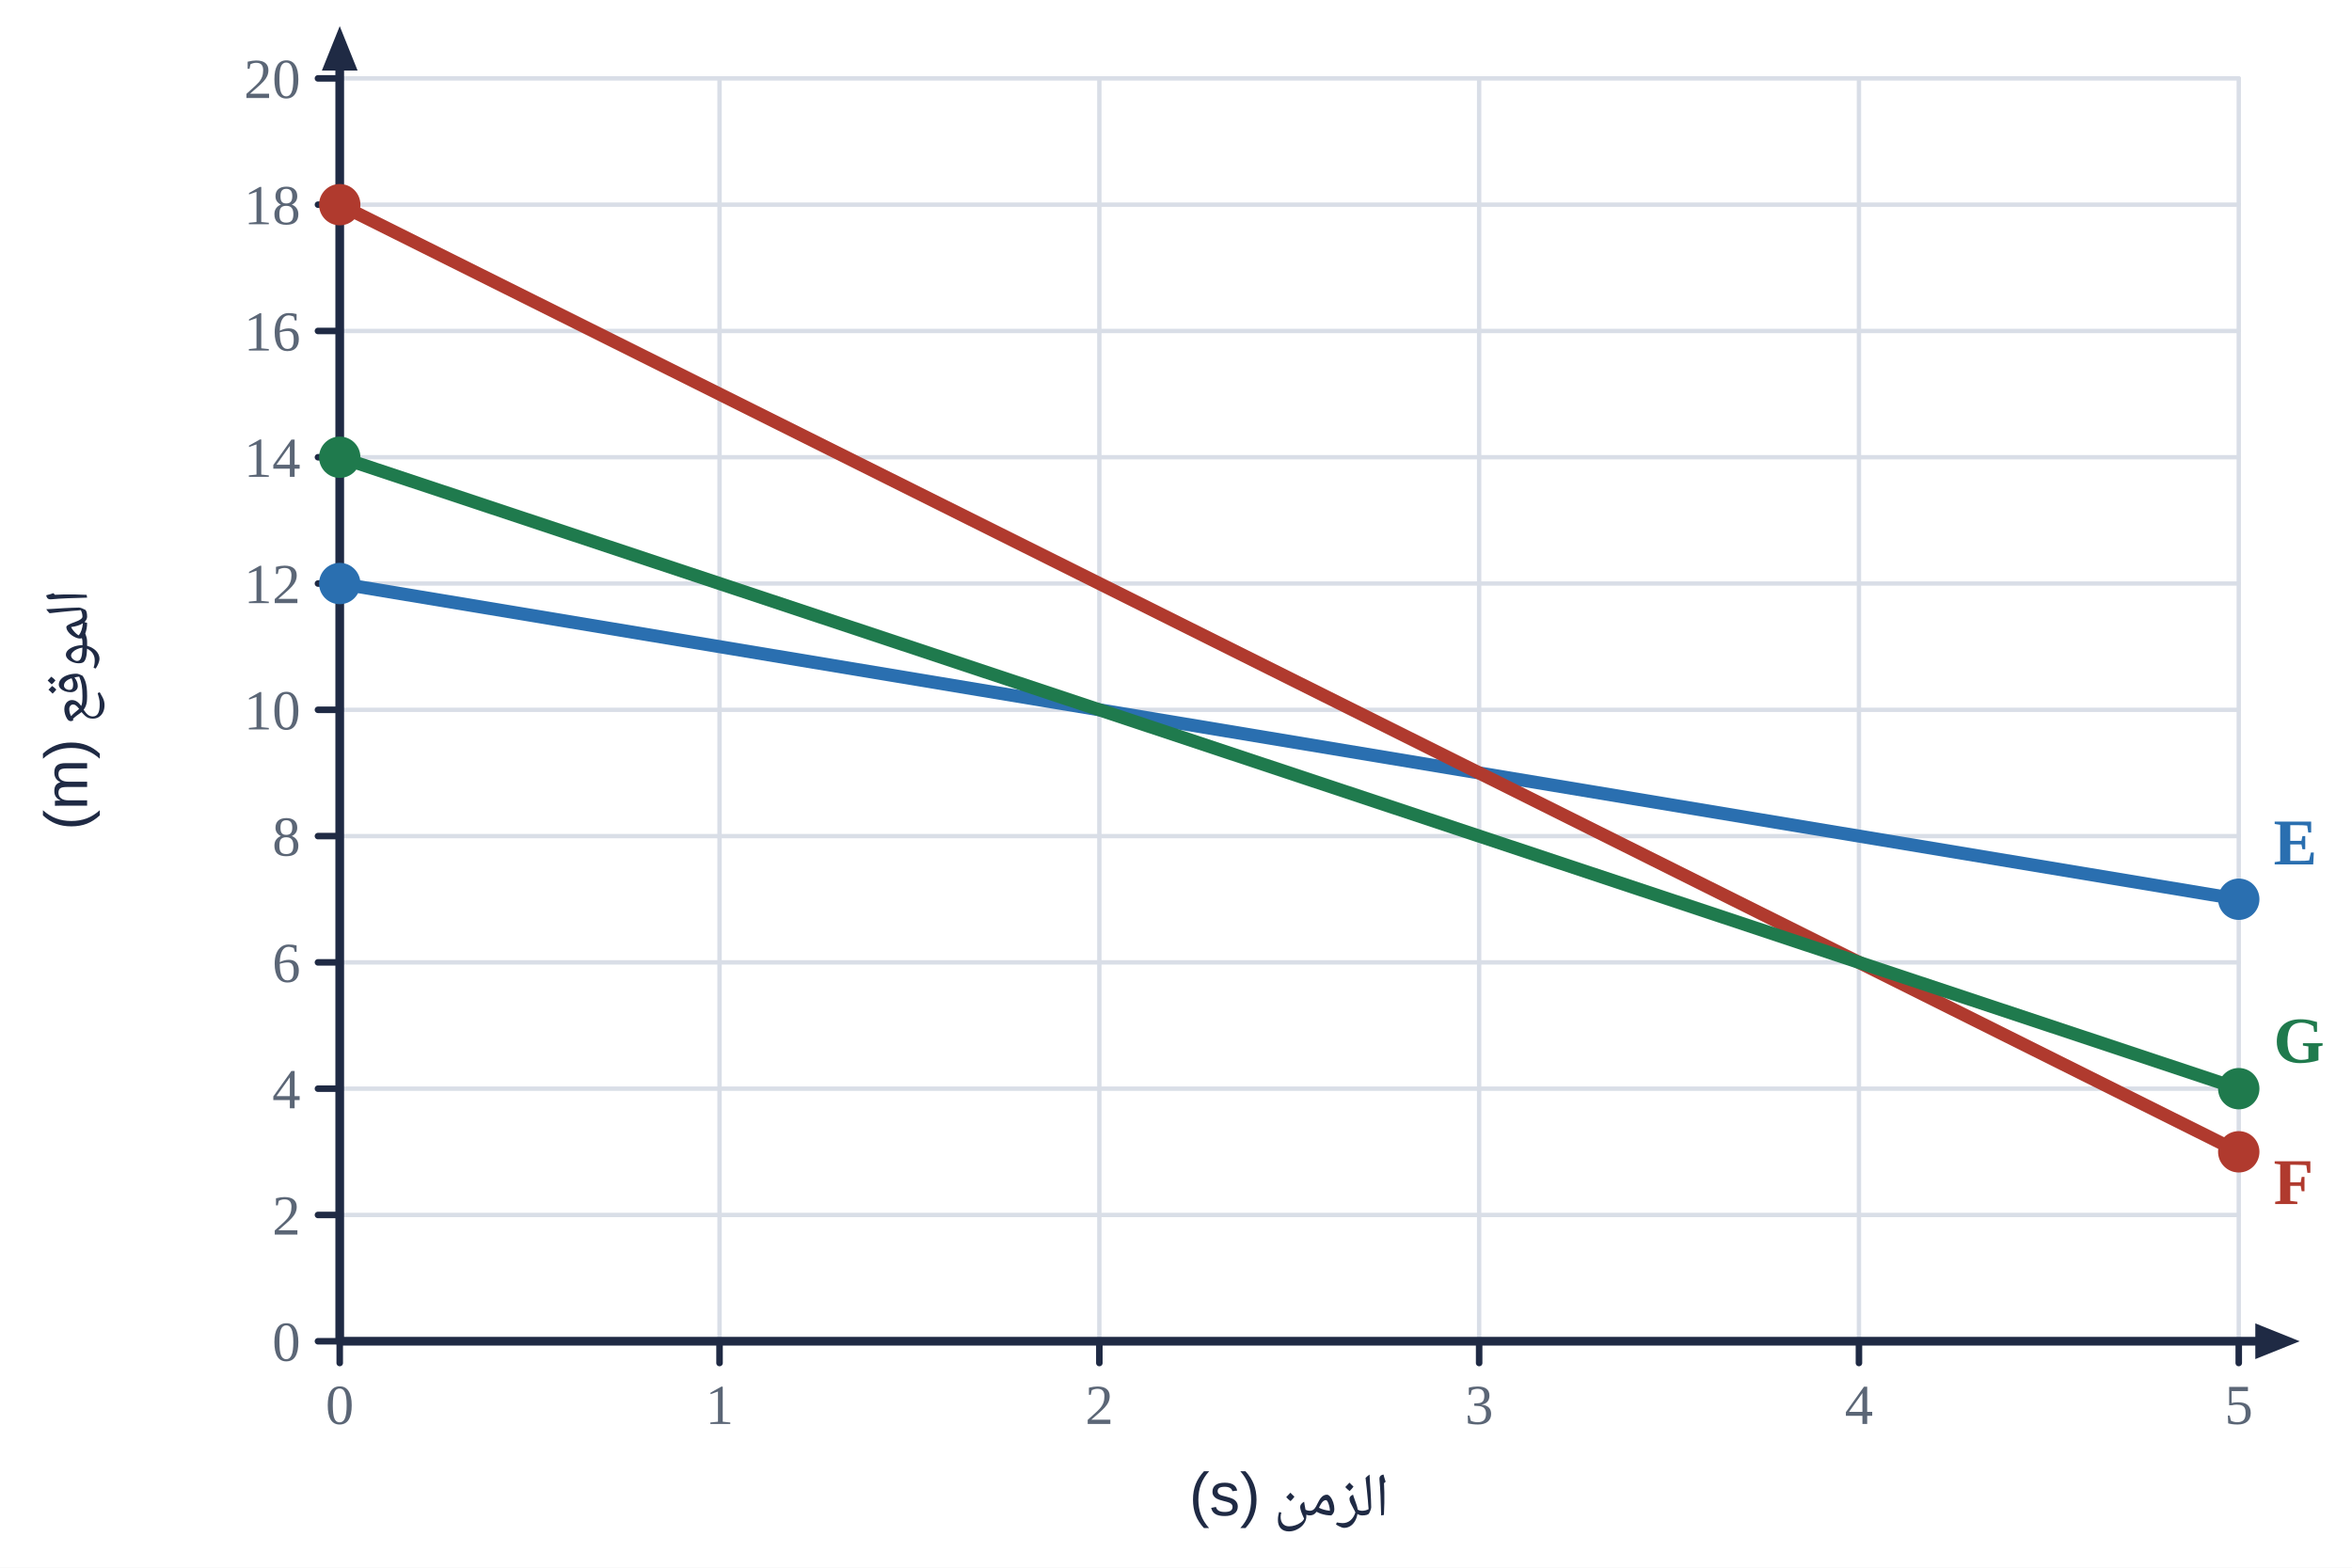
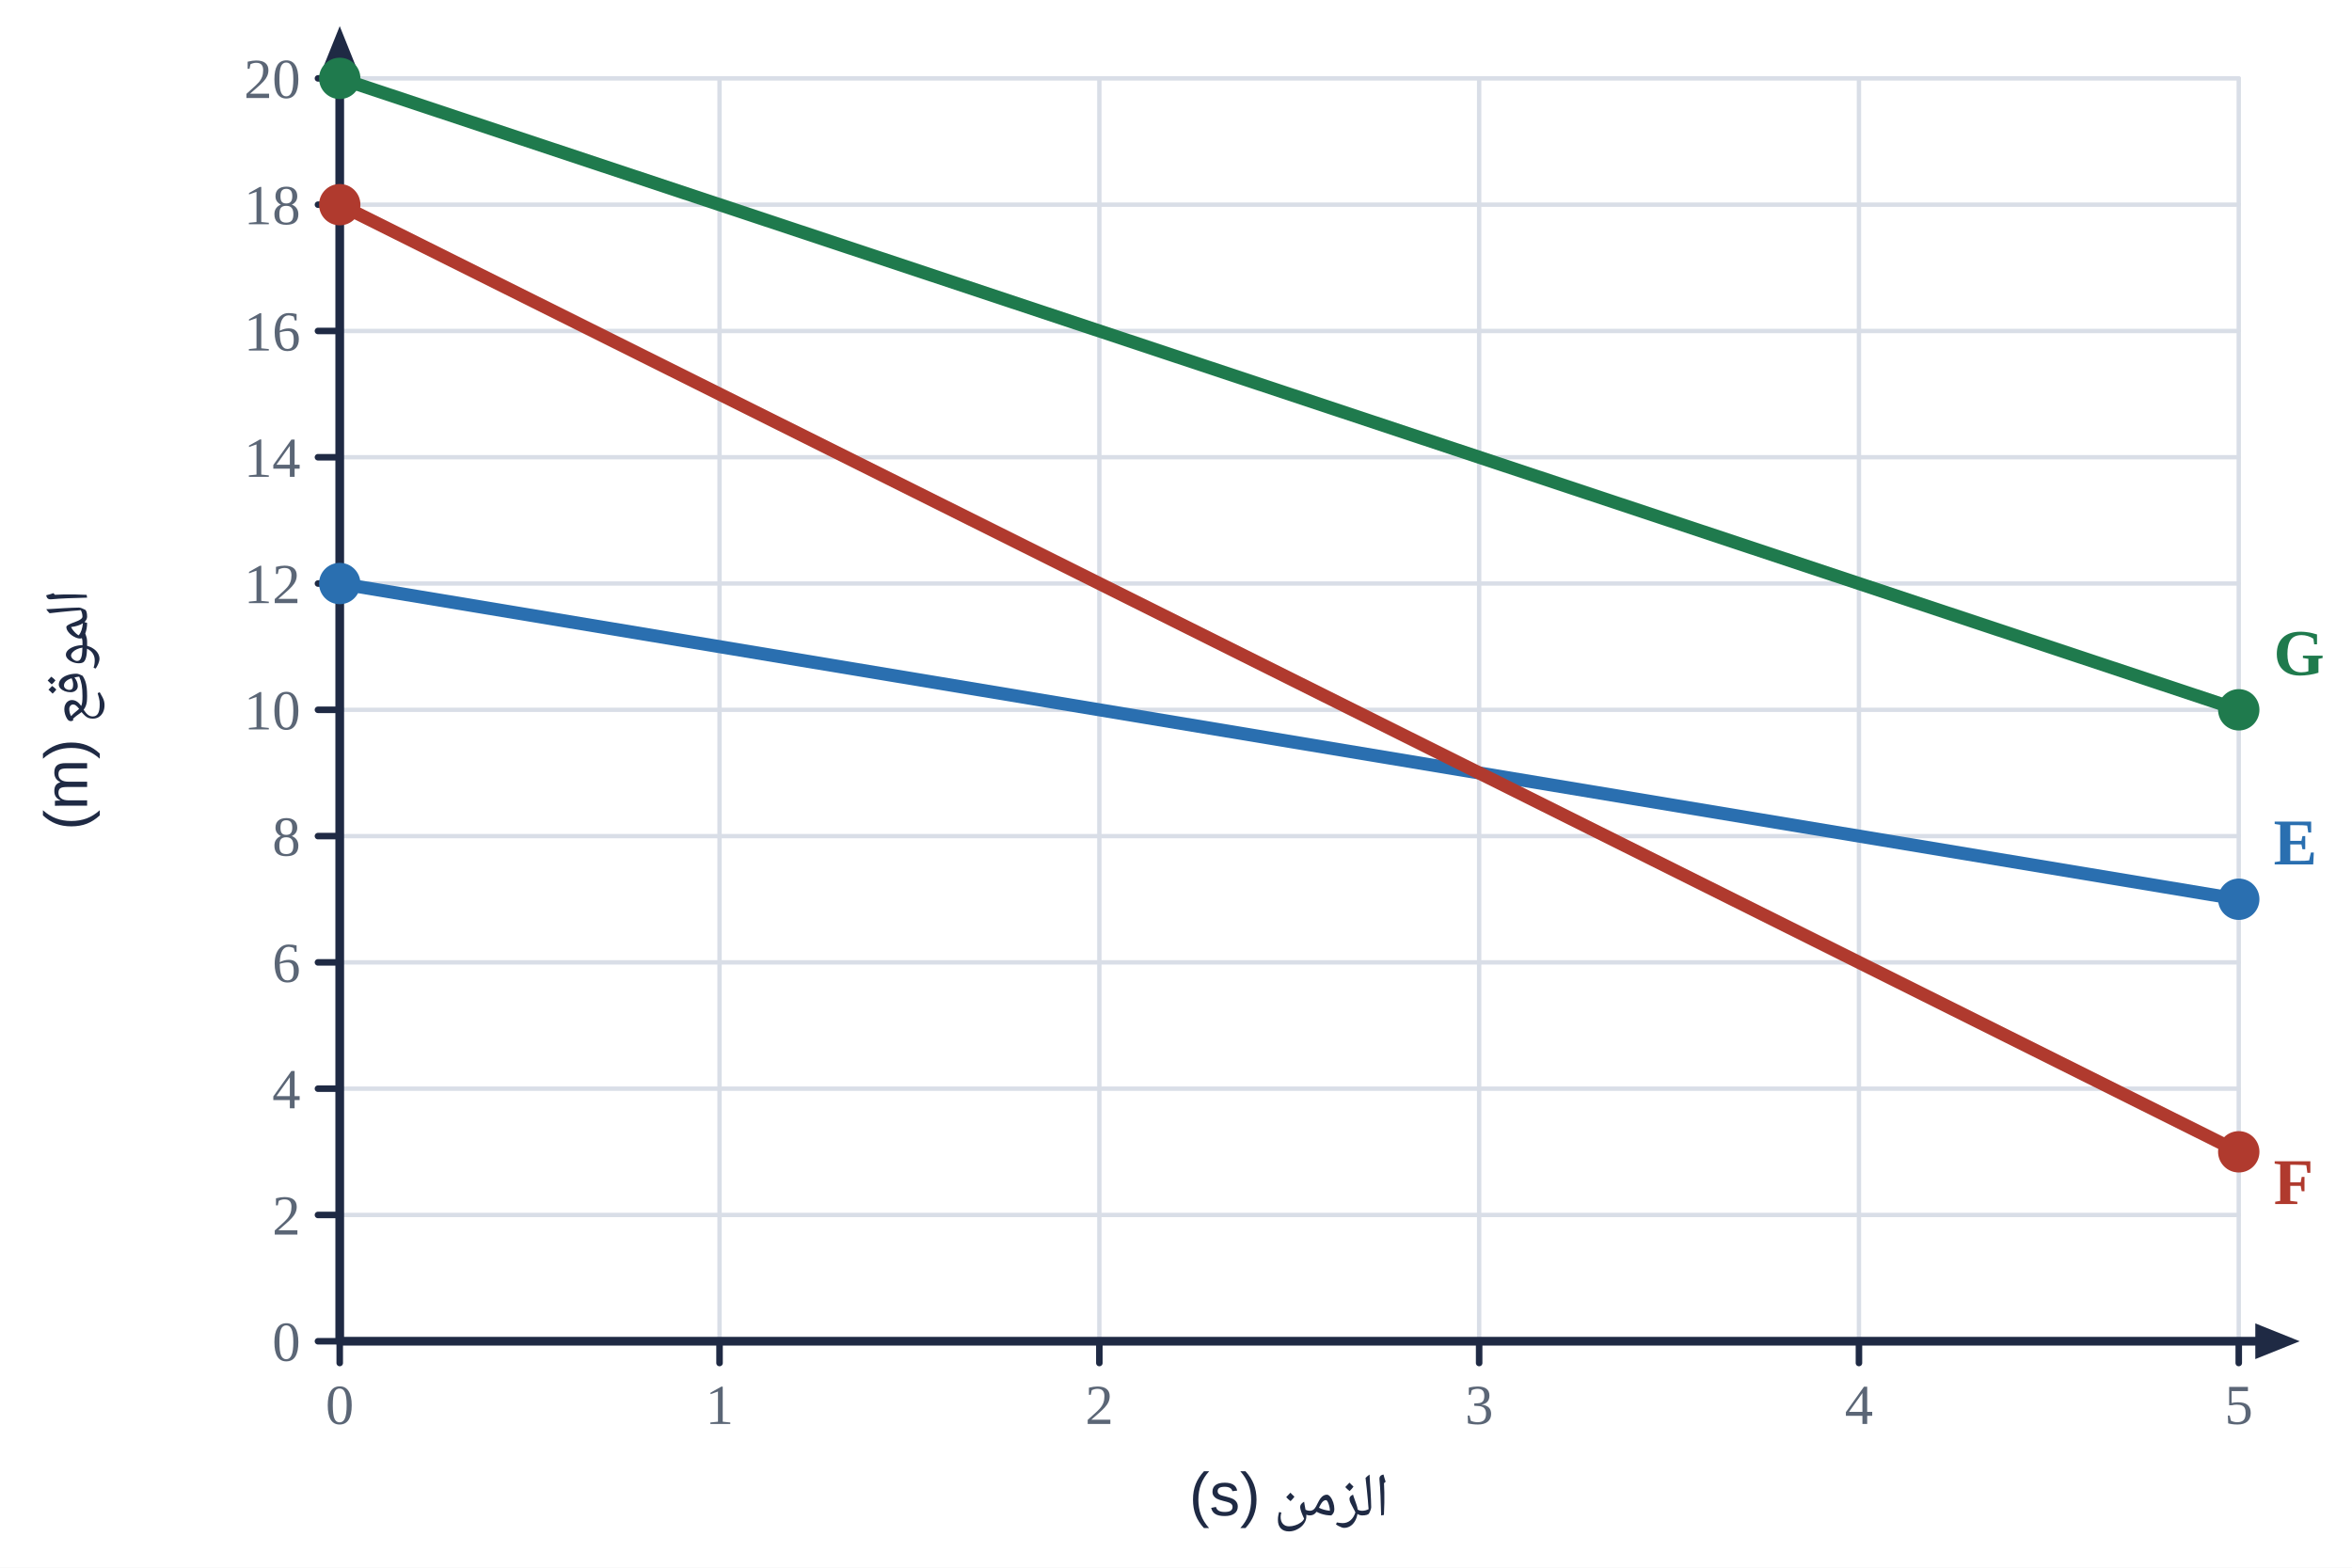
<svg xmlns="http://www.w3.org/2000/svg" viewBox="0 0 540 360" width="540" height="360">
  <rect width="540" height="360" fill="#fff" />
  <line x1="78.0" y1="18.0" x2="78.0" y2="308.0" stroke="#d9dee7" stroke-width="1" stroke-linecap="round" />
  <line x1="165.2" y1="18.0" x2="165.2" y2="308.0" stroke="#d9dee7" stroke-width="1" stroke-linecap="round" />
  <line x1="252.4" y1="18.0" x2="252.4" y2="308.0" stroke="#d9dee7" stroke-width="1" stroke-linecap="round" />
  <line x1="339.6" y1="18.0" x2="339.6" y2="308.0" stroke="#d9dee7" stroke-width="1" stroke-linecap="round" />
  <line x1="426.8" y1="18.0" x2="426.8" y2="308.0" stroke="#d9dee7" stroke-width="1" stroke-linecap="round" />
  <line x1="514.0" y1="18.0" x2="514.0" y2="308.0" stroke="#d9dee7" stroke-width="1" stroke-linecap="round" />
  <line x1="78.0" y1="308.0" x2="514.0" y2="308.0" stroke="#d9dee7" stroke-width="1" stroke-linecap="round" />
  <line x1="78.0" y1="279.0" x2="514.0" y2="279.0" stroke="#d9dee7" stroke-width="1" stroke-linecap="round" />
  <line x1="78.0" y1="250.0" x2="514.0" y2="250.0" stroke="#d9dee7" stroke-width="1" stroke-linecap="round" />
  <line x1="78.0" y1="221.0" x2="514.0" y2="221.0" stroke="#d9dee7" stroke-width="1" stroke-linecap="round" />
  <line x1="78.0" y1="192.0" x2="514.0" y2="192.0" stroke="#d9dee7" stroke-width="1" stroke-linecap="round" />
  <line x1="78.0" y1="163.0" x2="514.0" y2="163.0" stroke="#d9dee7" stroke-width="1" stroke-linecap="round" />
  <line x1="78.0" y1="134.0" x2="514.0" y2="134.0" stroke="#d9dee7" stroke-width="1" stroke-linecap="round" />
  <line x1="78.0" y1="105.0" x2="514.0" y2="105.0" stroke="#d9dee7" stroke-width="1" stroke-linecap="round" />
  <line x1="78.0" y1="76.0" x2="514.0" y2="76.0" stroke="#d9dee7" stroke-width="1" stroke-linecap="round" />
  <line x1="78.0" y1="47.0" x2="514.0" y2="47.0" stroke="#d9dee7" stroke-width="1" stroke-linecap="round" />
  <line x1="78.0" y1="18.0" x2="514.0" y2="18.0" stroke="#d9dee7" stroke-width="1" stroke-linecap="round" />
  <line x1="78.0" y1="308.0" x2="521.4" y2="308.0" stroke="#1f2a44" stroke-width="2" stroke-linecap="round" />
  <polygon points="528.0,308.0 517.8,312.1 517.8,303.9" fill="#1f2a44" />
  <line x1="78.0" y1="308.0" x2="78.0" y2="12.6" stroke="#1f2a44" stroke-width="2" stroke-linecap="round" />
  <polygon points="78.0,6.0 82.1,16.2 73.9,16.2" fill="#1f2a44" />
  <line x1="78.0" y1="308.0" x2="78.0" y2="313.0" stroke="#1f2a44" stroke-width="1.5" stroke-linecap="round" />
  <text x="78.0" y="327.0" text-anchor="middle" font-size="13" fill="#5b6676" font-weight="normal" font-family="'Times New Roman',Times,serif">0</text>
  <line x1="165.2" y1="308.0" x2="165.2" y2="313.0" stroke="#1f2a44" stroke-width="1.5" stroke-linecap="round" />
  <text x="165.2" y="327.0" text-anchor="middle" font-size="13" fill="#5b6676" font-weight="normal" font-family="'Times New Roman',Times,serif">1</text>
  <line x1="252.4" y1="308.0" x2="252.4" y2="313.0" stroke="#1f2a44" stroke-width="1.5" stroke-linecap="round" />
  <text x="252.4" y="327.0" text-anchor="middle" font-size="13" fill="#5b6676" font-weight="normal" font-family="'Times New Roman',Times,serif">2</text>
  <line x1="339.6" y1="308.0" x2="339.6" y2="313.0" stroke="#1f2a44" stroke-width="1.5" stroke-linecap="round" />
  <text x="339.6" y="327.0" text-anchor="middle" font-size="13" fill="#5b6676" font-weight="normal" font-family="'Times New Roman',Times,serif">3</text>
  <line x1="426.8" y1="308.0" x2="426.8" y2="313.0" stroke="#1f2a44" stroke-width="1.5" stroke-linecap="round" />
  <text x="426.8" y="327.0" text-anchor="middle" font-size="13" fill="#5b6676" font-weight="normal" font-family="'Times New Roman',Times,serif">4</text>
  <line x1="514.0" y1="308.0" x2="514.0" y2="313.0" stroke="#1f2a44" stroke-width="1.5" stroke-linecap="round" />
  <text x="514.0" y="327.0" text-anchor="middle" font-size="13" fill="#5b6676" font-weight="normal" font-family="'Times New Roman',Times,serif">5</text>
  <line x1="73.0" y1="308.0" x2="78.0" y2="308.0" stroke="#1f2a44" stroke-width="1.5" stroke-linecap="round" />
  <text x="69.0" y="312.5" text-anchor="end" font-size="13" fill="#5b6676" font-weight="normal" font-family="'Times New Roman',Times,serif">0</text>
  <line x1="73.0" y1="279.0" x2="78.0" y2="279.0" stroke="#1f2a44" stroke-width="1.5" stroke-linecap="round" />
  <text x="69.0" y="283.5" text-anchor="end" font-size="13" fill="#5b6676" font-weight="normal" font-family="'Times New Roman',Times,serif">2</text>
  <line x1="73.0" y1="250.0" x2="78.0" y2="250.0" stroke="#1f2a44" stroke-width="1.5" stroke-linecap="round" />
  <text x="69.0" y="254.5" text-anchor="end" font-size="13" fill="#5b6676" font-weight="normal" font-family="'Times New Roman',Times,serif">4</text>
  <line x1="73.0" y1="221.0" x2="78.0" y2="221.0" stroke="#1f2a44" stroke-width="1.5" stroke-linecap="round" />
  <text x="69.0" y="225.5" text-anchor="end" font-size="13" fill="#5b6676" font-weight="normal" font-family="'Times New Roman',Times,serif">6</text>
  <line x1="73.0" y1="192.0" x2="78.0" y2="192.0" stroke="#1f2a44" stroke-width="1.5" stroke-linecap="round" />
  <text x="69.0" y="196.5" text-anchor="end" font-size="13" fill="#5b6676" font-weight="normal" font-family="'Times New Roman',Times,serif">8</text>
  <line x1="73.0" y1="163.0" x2="78.0" y2="163.0" stroke="#1f2a44" stroke-width="1.5" stroke-linecap="round" />
  <text x="69.0" y="167.5" text-anchor="end" font-size="13" fill="#5b6676" font-weight="normal" font-family="'Times New Roman',Times,serif">10</text>
  <line x1="73.0" y1="134.0" x2="78.0" y2="134.0" stroke="#1f2a44" stroke-width="1.5" stroke-linecap="round" />
  <text x="69.0" y="138.5" text-anchor="end" font-size="13" fill="#5b6676" font-weight="normal" font-family="'Times New Roman',Times,serif">12</text>
  <line x1="73.0" y1="105.0" x2="78.0" y2="105.0" stroke="#1f2a44" stroke-width="1.5" stroke-linecap="round" />
  <text x="69.0" y="109.5" text-anchor="end" font-size="13" fill="#5b6676" font-weight="normal" font-family="'Times New Roman',Times,serif">14</text>
  <line x1="73.0" y1="76.0" x2="78.0" y2="76.0" stroke="#1f2a44" stroke-width="1.5" stroke-linecap="round" />
  <text x="69.0" y="80.5" text-anchor="end" font-size="13" fill="#5b6676" font-weight="normal" font-family="'Times New Roman',Times,serif">16</text>
  <line x1="73.0" y1="47.0" x2="78.0" y2="47.0" stroke="#1f2a44" stroke-width="1.5" stroke-linecap="round" />
  <text x="69.0" y="51.5" text-anchor="end" font-size="13" fill="#5b6676" font-weight="normal" font-family="'Times New Roman',Times,serif">18</text>
  <line x1="73.0" y1="18.0" x2="78.0" y2="18.0" stroke="#1f2a44" stroke-width="1.5" stroke-linecap="round" />
  <text x="69.0" y="22.5" text-anchor="end" font-size="13" fill="#5b6676" font-weight="normal" font-family="'Times New Roman',Times,serif">20</text>
  <text x="296.0" y="348.0" text-anchor="middle" font-size="14" fill="#1f2a44" font-weight="normal" font-family="'IBM Plex Sans Arabic','Noto Naskh Arabic',Tahoma,Arial,sans-serif" direction="rtl">الزمن (s)</text>
  <text x="20.0" y="163.0" text-anchor="middle" font-size="14" fill="#1f2a44" font-weight="normal" font-family="'IBM Plex Sans Arabic','Noto Naskh Arabic',Tahoma,Arial,sans-serif" direction="rtl" transform="rotate(-90 20 163.0)">الموقع (m)</text>
  <polyline points="78.0,134.0 514.0,206.5" fill="none" stroke="#2a6fb0" stroke-width="3" stroke-linejoin="round" />
  <circle cx="78.0" cy="134.0" r="4" fill="#2a6fb0" stroke="#2a6fb0" stroke-width="1.5" />
  <circle cx="514.0" cy="206.5" r="4" fill="#2a6fb0" stroke="#2a6fb0" stroke-width="1.5" />
  <text x="522.0" y="198.5" text-anchor="start" font-size="15" fill="#2a6fb0" font-weight="bold" font-family="'Times New Roman',Times,serif">E</text>
  <polyline points="78.0,47.0 514.0,264.5" fill="none" stroke="#b03a2e" stroke-width="3" stroke-linejoin="round" />
  <circle cx="78.0" cy="47.0" r="4" fill="#b03a2e" stroke="#b03a2e" stroke-width="1.5" />
  <circle cx="514.0" cy="264.5" r="4" fill="#b03a2e" stroke="#b03a2e" stroke-width="1.5" />
  <text x="522.0" y="276.5" text-anchor="start" font-size="15" fill="#b03a2e" font-weight="bold" font-family="'Times New Roman',Times,serif">F</text>
-   <polyline points="78.0,105.0 514.0,250.0" fill="none" stroke="#1f7a4d" stroke-width="3" stroke-linejoin="round" />
-   <circle cx="78.0" cy="105.0" r="4" fill="#1f7a4d" stroke="#1f7a4d" stroke-width="1.5" />
-   <circle cx="514.0" cy="250.0" r="4" fill="#1f7a4d" stroke="#1f7a4d" stroke-width="1.5" />
-   <text x="522.0" y="244.0" text-anchor="start" font-size="15" fill="#1f7a4d" font-weight="bold" font-family="'Times New Roman',Times,serif">G</text>
+   <polyline points="78.0,18.0 514.0,163.0" fill="none" stroke="#1f7a4d" stroke-width="3" stroke-linejoin="round" />
+   <circle cx="78.0" cy="18.0" r="4" fill="#1f7a4d" stroke="#1f7a4d" stroke-width="1.5" />
+   <circle cx="514.0" cy="163.0" r="4" fill="#1f7a4d" stroke="#1f7a4d" stroke-width="1.5" />
+   <text x="522.0" y="155.0" text-anchor="start" font-size="15" fill="#1f7a4d" font-weight="bold" font-family="'Times New Roman',Times,serif">G</text>
</svg>
